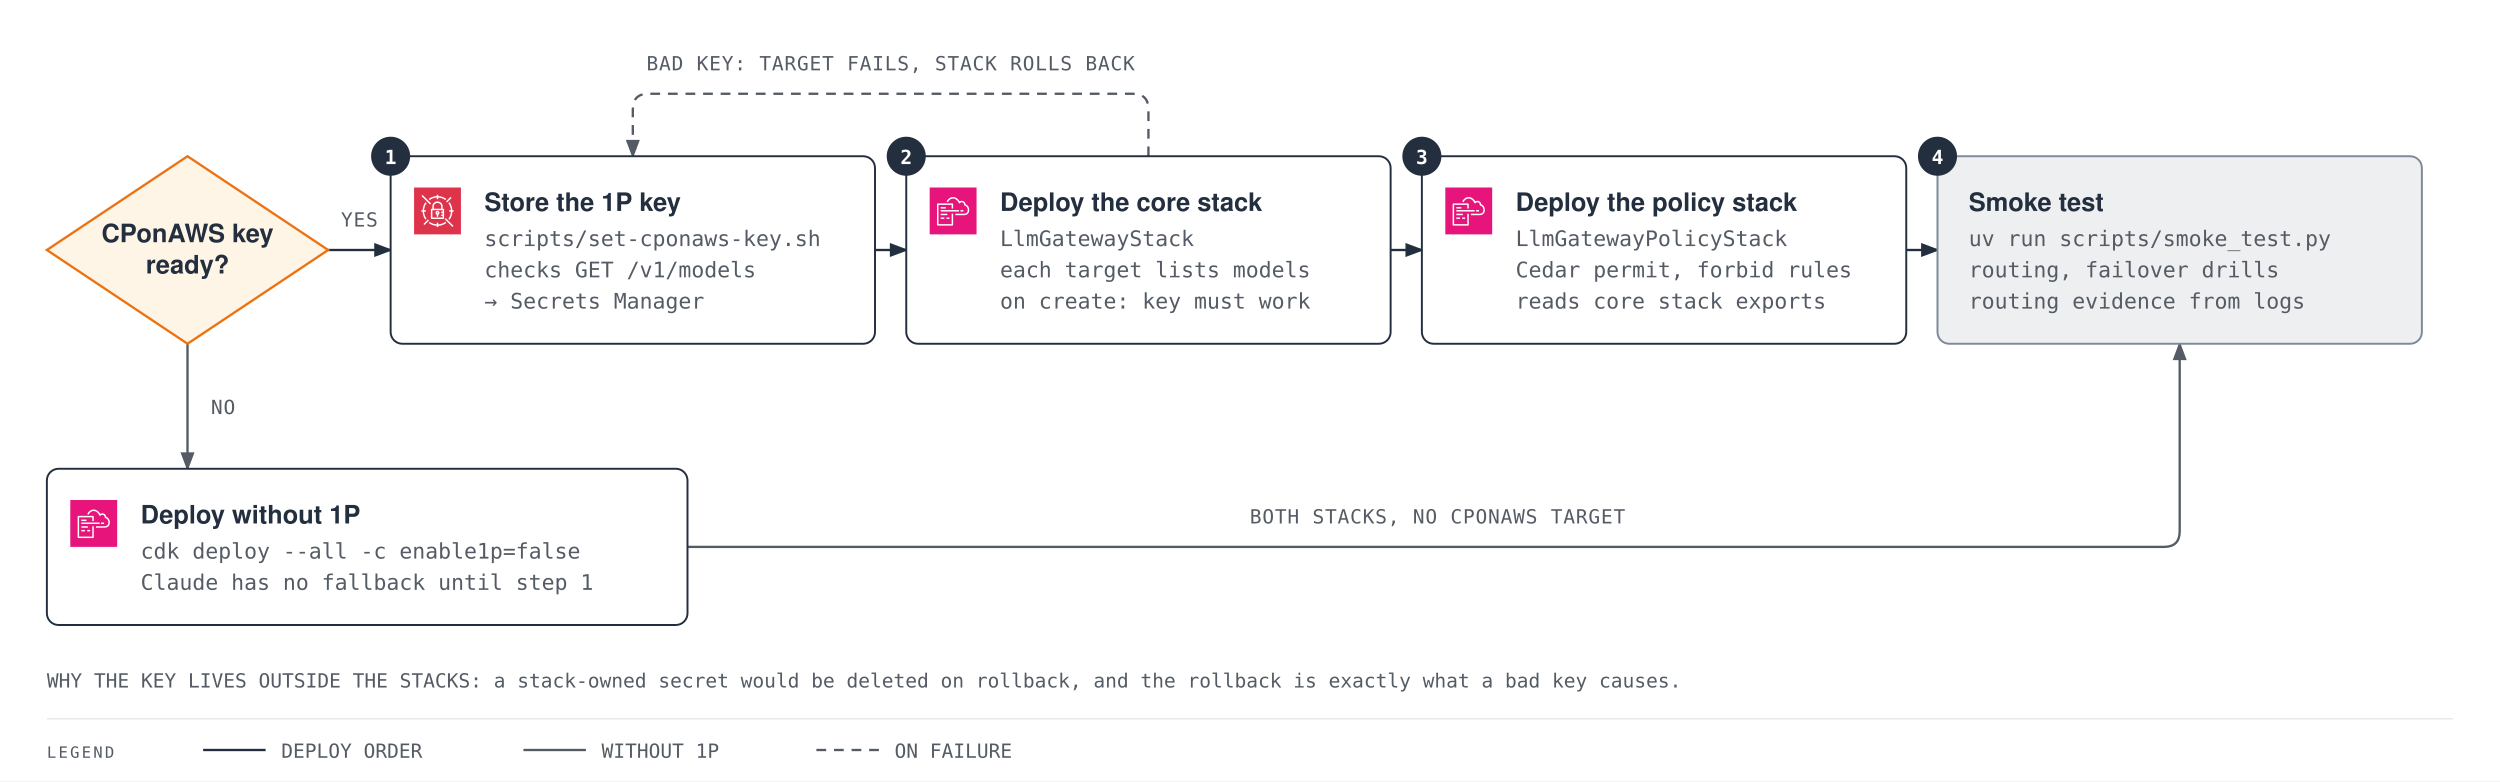
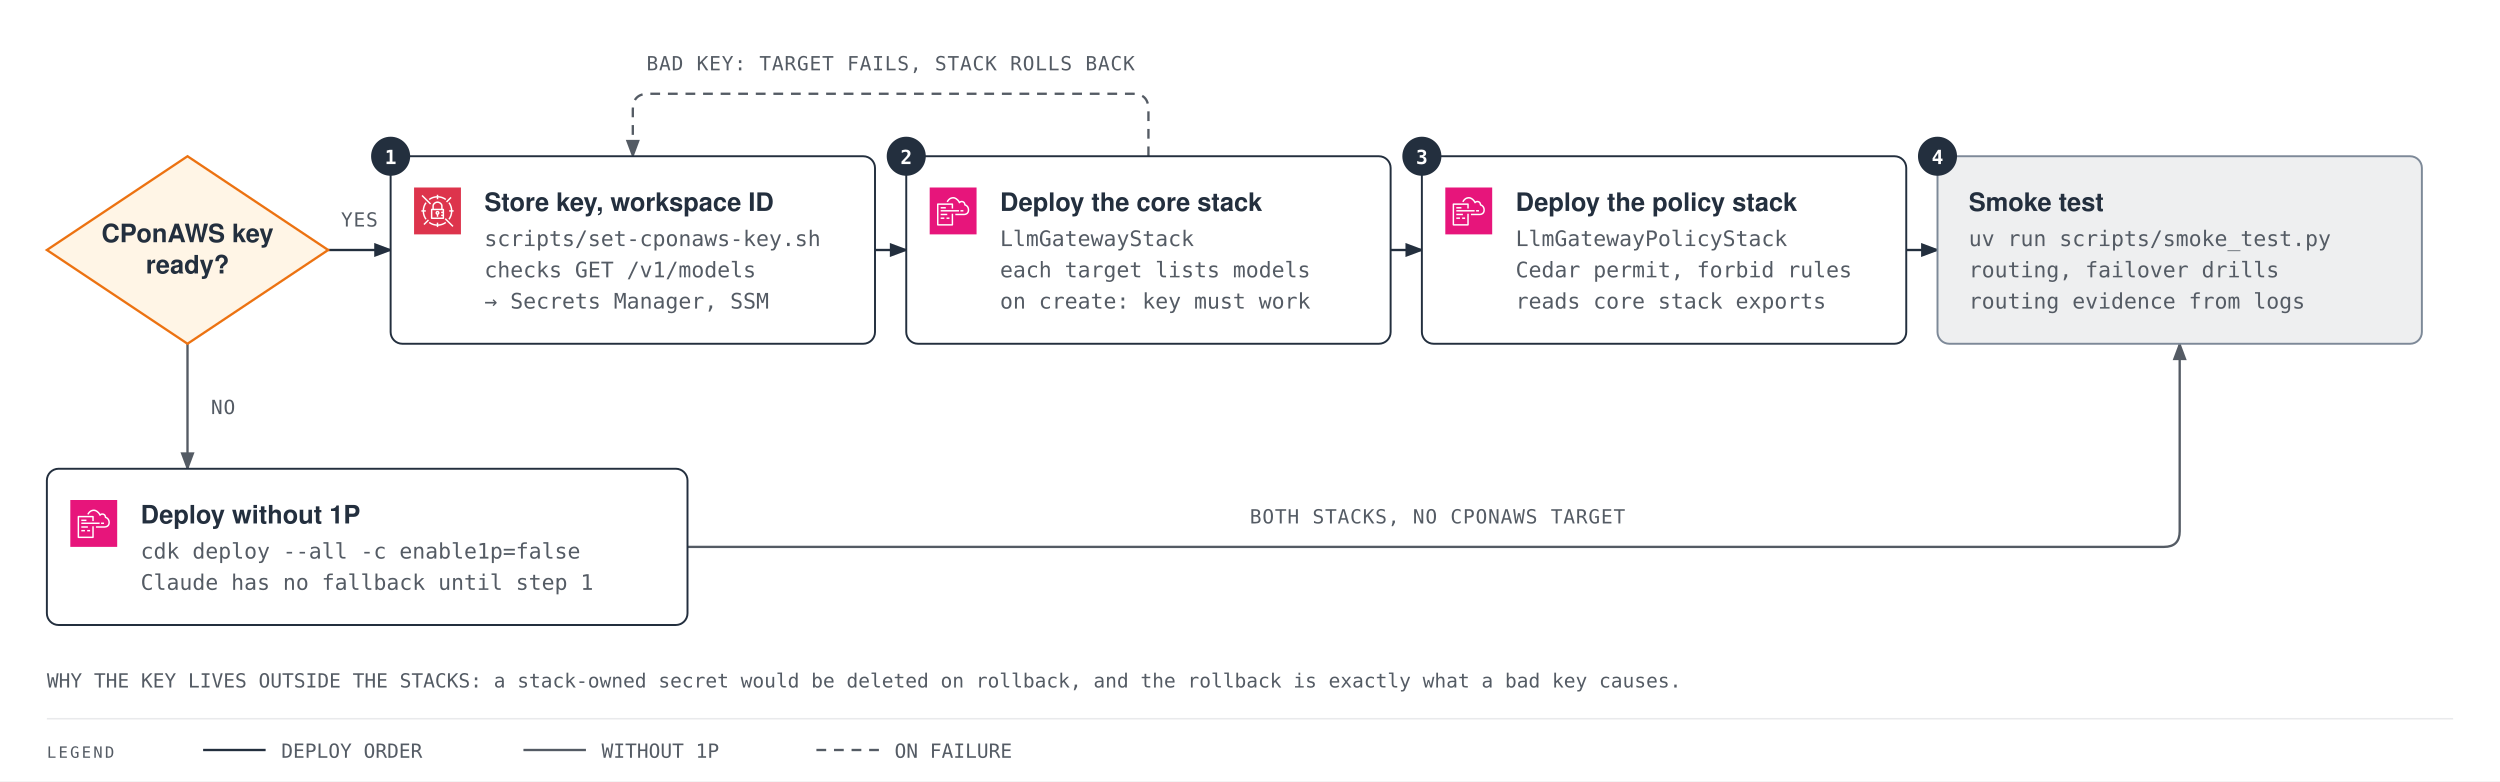
<svg xmlns="http://www.w3.org/2000/svg" viewBox="0 48 1280 400" role="img" aria-labelledby="dep-en-title dep-en-desc">
  <defs>
    <style>@font-face { font-family: 'Amazon Ember'; font-weight: 400; font-style: normal; src: local('Amazon Ember'), url('fonts/AmazonEmber_W_Rg.woff2') format('woff2'); }@font-face { font-family: 'Amazon Ember'; font-weight: 400; font-style: italic; src: local('Amazon Ember Italic'), local('Amazon Ember'), url('fonts/AmazonEmber_W_RgIt.woff2') format('woff2'); }@font-face { font-family: 'Amazon Ember'; font-weight: 600; font-style: normal; src: local('Amazon Ember Medium'), local('Amazon Ember'), url('fonts/AmazonEmber_W_SBd.woff2') format('woff2'); }@font-face { font-family: 'Amazon Ember'; font-weight: 700; font-style: normal; src: local('Amazon Ember Bold'), local('Amazon Ember'), url('fonts/AmazonEmber_W_Bd.woff2') format('woff2'); }@font-face { font-family: 'Amazon Ember Mono'; font-weight: 400; font-style: normal; src: local('Amazon Ember Mono'), url('fonts/AmazonEmberMono_W_Rg.woff2') format('woff2'); }@font-face { font-family: 'Amazon Ember Mono'; font-weight: 700; font-style: normal; src: local('Amazon Ember Mono Bold'), local('Amazon Ember Mono'), url('fonts/AmazonEmberMono_W_Bd.woff2') format('woff2'); }</style>
    <marker id="dep-en-arrow" markerWidth="8" markerHeight="6" refX="7" refY="3" orient="auto">
      <polygon points="0 0, 8 3, 0 6" fill="#545B64" />
    </marker>
    <marker id="dep-en-accent" markerWidth="8" markerHeight="6" refX="7" refY="3" orient="auto">
      <polygon points="0 0, 8 3, 0 6" fill="#EC7211" />
    </marker>
    <marker id="dep-en-link" markerWidth="8" markerHeight="6" refX="7" refY="3" orient="auto">
      <polygon points="0 0, 8 3, 0 6" fill="#0972D3" />
    </marker>
    <marker id="dep-en-ink" markerWidth="8" markerHeight="6" refX="7" refY="3" orient="auto">
      <polygon points="0 0, 8 3, 0 6" fill="#232F3E" />
    </marker>
  </defs>
  <rect y="48" width="100%" height="100%" fill="#ffffff" />
  <path d="M 168,176 H 200" fill="none" stroke="#232F3E" stroke-width="1.2" marker-end="url(#dep-en-ink)" />
  <rect x="168" y="153" width="32" height="14" rx="2" fill="#ffffff" />
  <text x="184" y="164" fill="#545B64" font-size="10" font-family="'Amazon Ember Mono', ui-monospace, monospace" text-anchor="middle" letter-spacing="0.04em">YES</text>
  <path d="M 448,176 H 464" fill="none" stroke="#232F3E" stroke-width="1.2" marker-end="url(#dep-en-ink)" />
  <path d="M 712,176 H 728" fill="none" stroke="#232F3E" stroke-width="1.2" marker-end="url(#dep-en-ink)" />
  <path d="M 976,176 H 992" fill="none" stroke="#232F3E" stroke-width="1.2" marker-end="url(#dep-en-ink)" />
  <path d="M 588,128 V 104 Q 588,96 580,96 H 332 Q 324,96 324,104 V 128" fill="none" stroke="#545B64" stroke-width="1.2" stroke-dasharray="5,4" marker-end="url(#dep-en-arrow)" />
  <rect x="314" y="73" width="284" height="14" rx="2" fill="#ffffff" />
  <text x="456" y="84" fill="#545B64" font-size="10" font-family="'Amazon Ember Mono', ui-monospace, monospace" text-anchor="middle" letter-spacing="0.04em">BAD KEY: TARGET FAILS, STACK ROLLS BACK</text>
  <path d="M 96,224 V 288" fill="none" stroke="#545B64" stroke-width="1.2" marker-end="url(#dep-en-arrow)" />
  <rect x="104" y="249" width="24" height="14" rx="2" fill="#ffffff" />
  <text x="108" y="260" fill="#545B64" font-size="10" font-family="'Amazon Ember Mono', ui-monospace, monospace" text-anchor="start" letter-spacing="0.04em">NO</text>
  <path d="M 352,328 H 1108 Q 1116,328 1116,320 V 224" fill="none" stroke="#545B64" stroke-width="1.2" marker-end="url(#dep-en-arrow)" />
  <rect x="626" y="305" width="220" height="14" rx="2" fill="#ffffff" />
  <text x="736" y="316" fill="#545B64" font-size="10" font-family="'Amazon Ember Mono', ui-monospace, monospace" text-anchor="middle" letter-spacing="0.04em">BOTH STACKS, NO CPONAWS TARGET</text>
  <rect x="200" y="128" width="248" height="96" rx="6" fill="#ffffff" />
  <rect x="200" y="128" width="248" height="96" rx="6" fill="#ffffff" stroke="#232F3E" stroke-width="1" />
  <g transform="translate(212,144) scale(0.375)" aria-hidden="true">
    <g stroke="none" stroke-width="1" fill="none" fill-rule="evenodd">
      <g fill="#DD344C">
        <rect x="0" y="0" width="64" height="64" />
      </g>
      <path d="M31.24,34.64 C31.24,35.059 31.581,35.4 32,35.4 C32.419,35.4 32.76,35.059 32.76,34.64 C32.76,34.221 32.419,33.88 32,33.88 C31.581,33.88 31.24,34.221 31.24,34.64 L31.24,34.64 Z M29.24,34.64 C29.24,33.118 30.478,31.88 32,31.88 C33.521,31.88 34.76,33.118 34.76,34.64 C34.76,35.808 34.027,36.804 33,37.205 L33,40 L31,40 L31,37.205 C29.972,36.803 29.24,35.808 29.24,34.64 L29.24,34.64 Z M39,31 L25,31 L25,41 L39,41 L39,39 L37,39 L37,37 L39,37 L39,35 L37,35 L37,33 L39,33 L39,31 Z M27,29 L36.999,29 L37,25 C37,24.135 36.424,23.141 35.457,22.341 C34.443,21.501 33.152,21 32.003,21 L32.001,21 C29.618,21 27.001,23.093 27,25 L27,29 Z M39,25 L38.999,29 L40,29 C40.553,29 41,29.448 41,30 L41,42 C41,42.552 40.553,43 40,43 L24,43 C23.447,43 23,42.552 23,42 L23,30 C23,29.448 23.447,29 24,29 L25,29 L25,25 C25.001,21.971 28.469,19 32.001,19 L32.003,19 C33.628,19 35.351,19.657 36.732,20.801 C38.174,21.994 39.001,23.525 39,25 L39,25 Z M15.489,43.95 L17.11,42.777 C15.029,39.902 13.859,36.538 13.676,33 L16,33 L16,31 L13.678,31 C13.871,27.483 15.04,24.14 17.11,21.281 L15.489,20.108 C13.172,23.311 11.873,27.058 11.678,31 L10,31 L10,33 L11.676,33 C11.861,36.962 13.16,40.731 15.489,43.95 L15.489,43.95 Z M42.747,46.918 C39.88,48.993 36.527,50.162 33,50.35 L33,48 L31,48 L31,50.35 C27.471,50.162 24.118,48.994 21.25,46.918 L20.078,48.538 C23.289,50.862 27.049,52.161 31,52.35 L31,54 L33,54 L33,52.35 C36.951,52.16 40.709,50.862 43.919,48.538 L42.747,46.918 Z M21.25,17.14 C24.118,15.064 27.471,13.895 31,13.707 L31,16 L33,16 L33,13.707 C36.527,13.896 39.88,15.065 42.747,17.14 L43.919,15.52 C40.709,13.196 36.951,11.897 33,11.707 L33,10 L31,10 L31,11.707 C27.048,11.897 23.289,13.196 20.078,15.52 L21.25,17.14 Z M52.319,31 C52.125,27.058 50.826,23.311 48.509,20.108 L46.887,21.281 C48.958,24.14 50.127,27.483 50.319,31 L48,31 L48,33 L50.322,33 C50.138,36.538 48.969,39.902 46.887,42.777 L48.509,43.95 C50.838,40.731 52.136,36.962 52.322,33 L54,33 L54,31 L52.319,31 Z M45.026,20.416 L51.185,14.256 L49.771,12.842 L43.612,19.002 L45.026,20.416 Z M18.971,43.642 L12.811,49.802 L14.225,51.216 L20.386,45.056 L18.971,43.642 Z M23.246,21.833 L11.586,10.173 L10.172,11.587 L21.832,23.247 L23.246,21.833 Z M43.303,41.89 L53.826,52.413 L52.412,53.827 L41.888,43.304 L43.303,41.89 Z" fill="#FFFFFF" />
    </g>
  </g>
-   <text x="248" y="156" fill="#232F3E" font-size="13" font-weight="600" font-family="'Amazon Ember', 'Helvetica Neue', Helvetica, Arial, sans-serif">Store the 1P key</text>
+   <text x="248" y="156" fill="#232F3E" font-size="13" font-weight="600" font-family="'Amazon Ember', 'Helvetica Neue', Helvetica, Arial, sans-serif">Store key, workspace ID</text>
  <text x="248" y="174" fill="#545B64" font-size="11" font-family="'Amazon Ember Mono', ui-monospace, monospace">scripts/set-cponaws-key.sh</text>
  <text x="248" y="190" fill="#545B64" font-size="11" font-family="'Amazon Ember Mono', ui-monospace, monospace">checks GET /v1/models</text>
-   <text x="248" y="206" fill="#545B64" font-size="11" font-family="'Amazon Ember Mono', ui-monospace, monospace">→ Secrets Manager</text>
+   <text x="248" y="206" fill="#545B64" font-size="11" font-family="'Amazon Ember Mono', ui-monospace, monospace">→ Secrets Manager, SSM</text>
  <circle cx="200" cy="128" r="10" fill="#232F3E" />
  <text x="200" y="132" fill="#ffffff" font-size="10" font-weight="700" font-family="'Amazon Ember Mono', ui-monospace, monospace" text-anchor="middle">1</text>
  <rect x="464" y="128" width="248" height="96" rx="6" fill="#ffffff" />
  <rect x="464" y="128" width="248" height="96" rx="6" fill="#ffffff" stroke="#232F3E" stroke-width="1" />
  <g transform="translate(476,144) scale(0.375)" aria-hidden="true">
    <g stroke="none" stroke-width="1" fill="none" fill-rule="evenodd">
      <g fill="#E7157B">
        <rect x="0" y="0" width="64" height="64" />
      </g>
      <path d="M42.008,32.788 L46.009,32.788 L46.009,30.766 L42.008,30.766 L42.008,32.788 Z M23.003,42.9 L27.004,42.9 L27.004,40.877 L23.003,40.877 L23.003,42.9 Z M15.001,42.9 L20.003,42.9 L20.003,40.877 L15.001,40.877 L15.001,42.9 Z M15.001,37.844 L24.004,37.844 L24.004,35.821 L15.001,35.821 L15.001,37.844 Z M15.001,28.743 L22.003,28.743 L22.003,26.721 L15.001,26.721 L15.001,28.743 Z M15.001,32.788 L40.008,32.788 L40.008,30.766 L15.001,30.766 L15.001,32.788 Z M30.005,49.978 L12.001,49.978 L12.001,23.688 L30.005,23.688 L30.005,28.743 L32.006,28.743 L32.006,22.676 C32.006,22.118 31.557,21.665 31.005,21.665 L11,21.665 C10.447,21.665 10,22.118 10,22.676 L10,50.989 C10,51.547 10.447,52 11,52 L31.005,52 C31.557,52 32.006,51.547 32.006,50.989 L32.006,35.821 L30.005,35.821 L30.005,49.978 Z M54,30.766 C54,36.364 49.427,37.844 47.009,37.844 L35.006,37.844 L35.006,35.821 L47.009,35.821 C47.517,35.817 51.999,35.644 51.999,30.766 C51.999,26.707 49.199,24.916 47.842,24.685 C47.329,24.597 46.969,24.127 47.013,23.604 C47.014,23.591 47.015,23.577 47.017,23.565 C46.978,21.965 46.2,20.796 44.866,20.348 C43.57,19.914 42.109,20.296 41.398,21.259 C41.178,21.557 40.818,21.714 40.448,21.654 C40.084,21.599 39.778,21.346 39.654,20.994 C39.183,19.663 38.497,18.796 37.541,17.829 C35.241,15.522 32.964,14.248 29.337,15.541 C27.691,16.126 25.713,18.143 24.926,20.035 L23.081,19.251 C24.092,16.824 26.495,14.409 28.673,13.634 C33.565,11.89 36.617,14.051 38.952,16.396 C39.746,17.199 40.412,17.983 40.944,18.968 C42.218,18.129 43.917,17.898 45.497,18.429 C47.47,19.091 48.731,20.734 48.976,22.901 C51.183,23.675 54,26.185 54,30.766 L54,30.766 Z" fill="#FFFFFF" />
    </g>
  </g>
  <text x="512" y="156" fill="#232F3E" font-size="13" font-weight="600" font-family="'Amazon Ember', 'Helvetica Neue', Helvetica, Arial, sans-serif">Deploy the core stack</text>
  <text x="512" y="174" fill="#545B64" font-size="11" font-family="'Amazon Ember Mono', ui-monospace, monospace">LlmGatewayStack</text>
  <text x="512" y="190" fill="#545B64" font-size="11" font-family="'Amazon Ember Mono', ui-monospace, monospace">each target lists models</text>
  <text x="512" y="206" fill="#545B64" font-size="11" font-family="'Amazon Ember Mono', ui-monospace, monospace">on create: key must work</text>
  <circle cx="464" cy="128" r="10" fill="#232F3E" />
  <text x="464" y="132" fill="#ffffff" font-size="10" font-weight="700" font-family="'Amazon Ember Mono', ui-monospace, monospace" text-anchor="middle">2</text>
  <rect x="728" y="128" width="248" height="96" rx="6" fill="#ffffff" />
  <rect x="728" y="128" width="248" height="96" rx="6" fill="#ffffff" stroke="#232F3E" stroke-width="1" />
  <g transform="translate(740,144) scale(0.375)" aria-hidden="true">
    <g stroke="none" stroke-width="1" fill="none" fill-rule="evenodd">
      <g fill="#E7157B">
        <rect x="0" y="0" width="64" height="64" />
      </g>
      <path d="M42.008,32.788 L46.009,32.788 L46.009,30.766 L42.008,30.766 L42.008,32.788 Z M23.003,42.9 L27.004,42.9 L27.004,40.877 L23.003,40.877 L23.003,42.9 Z M15.001,42.9 L20.003,42.9 L20.003,40.877 L15.001,40.877 L15.001,42.9 Z M15.001,37.844 L24.004,37.844 L24.004,35.821 L15.001,35.821 L15.001,37.844 Z M15.001,28.743 L22.003,28.743 L22.003,26.721 L15.001,26.721 L15.001,28.743 Z M15.001,32.788 L40.008,32.788 L40.008,30.766 L15.001,30.766 L15.001,32.788 Z M30.005,49.978 L12.001,49.978 L12.001,23.688 L30.005,23.688 L30.005,28.743 L32.006,28.743 L32.006,22.676 C32.006,22.118 31.557,21.665 31.005,21.665 L11,21.665 C10.447,21.665 10,22.118 10,22.676 L10,50.989 C10,51.547 10.447,52 11,52 L31.005,52 C31.557,52 32.006,51.547 32.006,50.989 L32.006,35.821 L30.005,35.821 L30.005,49.978 Z M54,30.766 C54,36.364 49.427,37.844 47.009,37.844 L35.006,37.844 L35.006,35.821 L47.009,35.821 C47.517,35.817 51.999,35.644 51.999,30.766 C51.999,26.707 49.199,24.916 47.842,24.685 C47.329,24.597 46.969,24.127 47.013,23.604 C47.014,23.591 47.015,23.577 47.017,23.565 C46.978,21.965 46.2,20.796 44.866,20.348 C43.57,19.914 42.109,20.296 41.398,21.259 C41.178,21.557 40.818,21.714 40.448,21.654 C40.084,21.599 39.778,21.346 39.654,20.994 C39.183,19.663 38.497,18.796 37.541,17.829 C35.241,15.522 32.964,14.248 29.337,15.541 C27.691,16.126 25.713,18.143 24.926,20.035 L23.081,19.251 C24.092,16.824 26.495,14.409 28.673,13.634 C33.565,11.89 36.617,14.051 38.952,16.396 C39.746,17.199 40.412,17.983 40.944,18.968 C42.218,18.129 43.917,17.898 45.497,18.429 C47.47,19.091 48.731,20.734 48.976,22.901 C51.183,23.675 54,26.185 54,30.766 L54,30.766 Z" fill="#FFFFFF" />
    </g>
  </g>
  <text x="776" y="156" fill="#232F3E" font-size="13" font-weight="600" font-family="'Amazon Ember', 'Helvetica Neue', Helvetica, Arial, sans-serif">Deploy the policy stack</text>
  <text x="776" y="174" fill="#545B64" font-size="11" font-family="'Amazon Ember Mono', ui-monospace, monospace">LlmGatewayPolicyStack</text>
  <text x="776" y="190" fill="#545B64" font-size="11" font-family="'Amazon Ember Mono', ui-monospace, monospace">Cedar permit, forbid rules</text>
  <text x="776" y="206" fill="#545B64" font-size="11" font-family="'Amazon Ember Mono', ui-monospace, monospace">reads core stack exports</text>
  <circle cx="728" cy="128" r="10" fill="#232F3E" />
  <text x="728" y="132" fill="#ffffff" font-size="10" font-weight="700" font-family="'Amazon Ember Mono', ui-monospace, monospace" text-anchor="middle">3</text>
  <rect x="992" y="128" width="248" height="96" rx="6" fill="#ffffff" />
  <rect x="992" y="128" width="248" height="96" rx="6" fill="rgba(84,91,100,0.10)" stroke="#7D8998" stroke-width="1" />
  <text x="1008" y="156" fill="#232F3E" font-size="13" font-weight="600" font-family="'Amazon Ember', 'Helvetica Neue', Helvetica, Arial, sans-serif">Smoke test</text>
  <text x="1008" y="174" fill="#545B64" font-size="11" font-family="'Amazon Ember Mono', ui-monospace, monospace">uv run scripts/smoke_test.py</text>
  <text x="1008" y="190" fill="#545B64" font-size="11" font-family="'Amazon Ember Mono', ui-monospace, monospace">routing, failover drills</text>
  <text x="1008" y="206" fill="#545B64" font-size="11" font-family="'Amazon Ember Mono', ui-monospace, monospace">routing evidence from logs</text>
  <circle cx="992" cy="128" r="10" fill="#232F3E" />
  <text x="992" y="132" fill="#ffffff" font-size="10" font-weight="700" font-family="'Amazon Ember Mono', ui-monospace, monospace" text-anchor="middle">4</text>
  <rect x="24" y="288" width="328" height="80" rx="6" fill="#ffffff" />
  <rect x="24" y="288" width="328" height="80" rx="6" fill="#ffffff" stroke="#232F3E" stroke-width="1" />
  <g transform="translate(36,304) scale(0.375)" aria-hidden="true">
    <g stroke="none" stroke-width="1" fill="none" fill-rule="evenodd">
      <g fill="#E7157B">
        <rect x="0" y="0" width="64" height="64" />
      </g>
      <path d="M42.008,32.788 L46.009,32.788 L46.009,30.766 L42.008,30.766 L42.008,32.788 Z M23.003,42.9 L27.004,42.9 L27.004,40.877 L23.003,40.877 L23.003,42.9 Z M15.001,42.9 L20.003,42.9 L20.003,40.877 L15.001,40.877 L15.001,42.9 Z M15.001,37.844 L24.004,37.844 L24.004,35.821 L15.001,35.821 L15.001,37.844 Z M15.001,28.743 L22.003,28.743 L22.003,26.721 L15.001,26.721 L15.001,28.743 Z M15.001,32.788 L40.008,32.788 L40.008,30.766 L15.001,30.766 L15.001,32.788 Z M30.005,49.978 L12.001,49.978 L12.001,23.688 L30.005,23.688 L30.005,28.743 L32.006,28.743 L32.006,22.676 C32.006,22.118 31.557,21.665 31.005,21.665 L11,21.665 C10.447,21.665 10,22.118 10,22.676 L10,50.989 C10,51.547 10.447,52 11,52 L31.005,52 C31.557,52 32.006,51.547 32.006,50.989 L32.006,35.821 L30.005,35.821 L30.005,49.978 Z M54,30.766 C54,36.364 49.427,37.844 47.009,37.844 L35.006,37.844 L35.006,35.821 L47.009,35.821 C47.517,35.817 51.999,35.644 51.999,30.766 C51.999,26.707 49.199,24.916 47.842,24.685 C47.329,24.597 46.969,24.127 47.013,23.604 C47.014,23.591 47.015,23.577 47.017,23.565 C46.978,21.965 46.2,20.796 44.866,20.348 C43.57,19.914 42.109,20.296 41.398,21.259 C41.178,21.557 40.818,21.714 40.448,21.654 C40.084,21.599 39.778,21.346 39.654,20.994 C39.183,19.663 38.497,18.796 37.541,17.829 C35.241,15.522 32.964,14.248 29.337,15.541 C27.691,16.126 25.713,18.143 24.926,20.035 L23.081,19.251 C24.092,16.824 26.495,14.409 28.673,13.634 C33.565,11.89 36.617,14.051 38.952,16.396 C39.746,17.199 40.412,17.983 40.944,18.968 C42.218,18.129 43.917,17.898 45.497,18.429 C47.47,19.091 48.731,20.734 48.976,22.901 C51.183,23.675 54,26.185 54,30.766 L54,30.766 Z" fill="#FFFFFF" />
    </g>
  </g>
  <text x="72" y="316" fill="#232F3E" font-size="13" font-weight="600" font-family="'Amazon Ember', 'Helvetica Neue', Helvetica, Arial, sans-serif">Deploy without 1P</text>
  <text x="72" y="334" fill="#545B64" font-size="11" font-family="'Amazon Ember Mono', ui-monospace, monospace">cdk deploy --all -c enable1p=false</text>
  <text x="72" y="350" fill="#545B64" font-size="11" font-family="'Amazon Ember Mono', ui-monospace, monospace">Claude has no fallback until step 1</text>
  <polygon points="24,176 96,128 168,176 96,224" fill="#ffffff" />
  <polygon points="24,176 96,128 168,176 96,224" fill="rgba(255,153,0,0.10)" stroke="#EC7211" stroke-width="1.2" />
  <text x="96" y="172" fill="#232F3E" font-size="13" font-weight="600" font-family="'Amazon Ember', 'Helvetica Neue', Helvetica, Arial, sans-serif" text-anchor="middle">CPonAWS key</text>
  <text x="96" y="188" fill="#232F3E" font-size="13" font-weight="600" font-family="'Amazon Ember', 'Helvetica Neue', Helvetica, Arial, sans-serif" text-anchor="middle">ready?</text>
  <text x="24" y="400" fill="#545B64" font-size="10" font-family="'Amazon Ember Mono', ui-monospace, monospace">WHY THE KEY LIVES OUTSIDE THE STACKS: a stack-owned secret would be deleted on rollback, and the rollback is exactly what a bad key causes.</text>
  <line x1="24" y1="416" x2="1256" y2="416" stroke="rgba(35,47,62,0.10)" stroke-width="0.8" />
  <text x="24" y="436" fill="#545B64" font-size="8" font-family="'Amazon Ember Mono', ui-monospace, monospace" letter-spacing="0.14em">LEGEND</text>
  <line x1="104" y1="432" x2="136" y2="432" stroke="#232F3E" stroke-width="1.2" />
  <text x="144" y="436" fill="#545B64" font-size="10" font-family="'Amazon Ember Mono', ui-monospace, monospace">DEPLOY ORDER</text>
  <line x1="268" y1="432" x2="300" y2="432" stroke="#545B64" stroke-width="1.2" />
  <text x="308" y="436" fill="#545B64" font-size="10" font-family="'Amazon Ember Mono', ui-monospace, monospace">WITHOUT 1P</text>
  <line x1="418" y1="432" x2="450" y2="432" stroke="#545B64" stroke-width="1.2" stroke-dasharray="5,4" />
  <text x="458" y="436" fill="#545B64" font-size="10" font-family="'Amazon Ember Mono', ui-monospace, monospace">ON FAILURE</text>
</svg>
